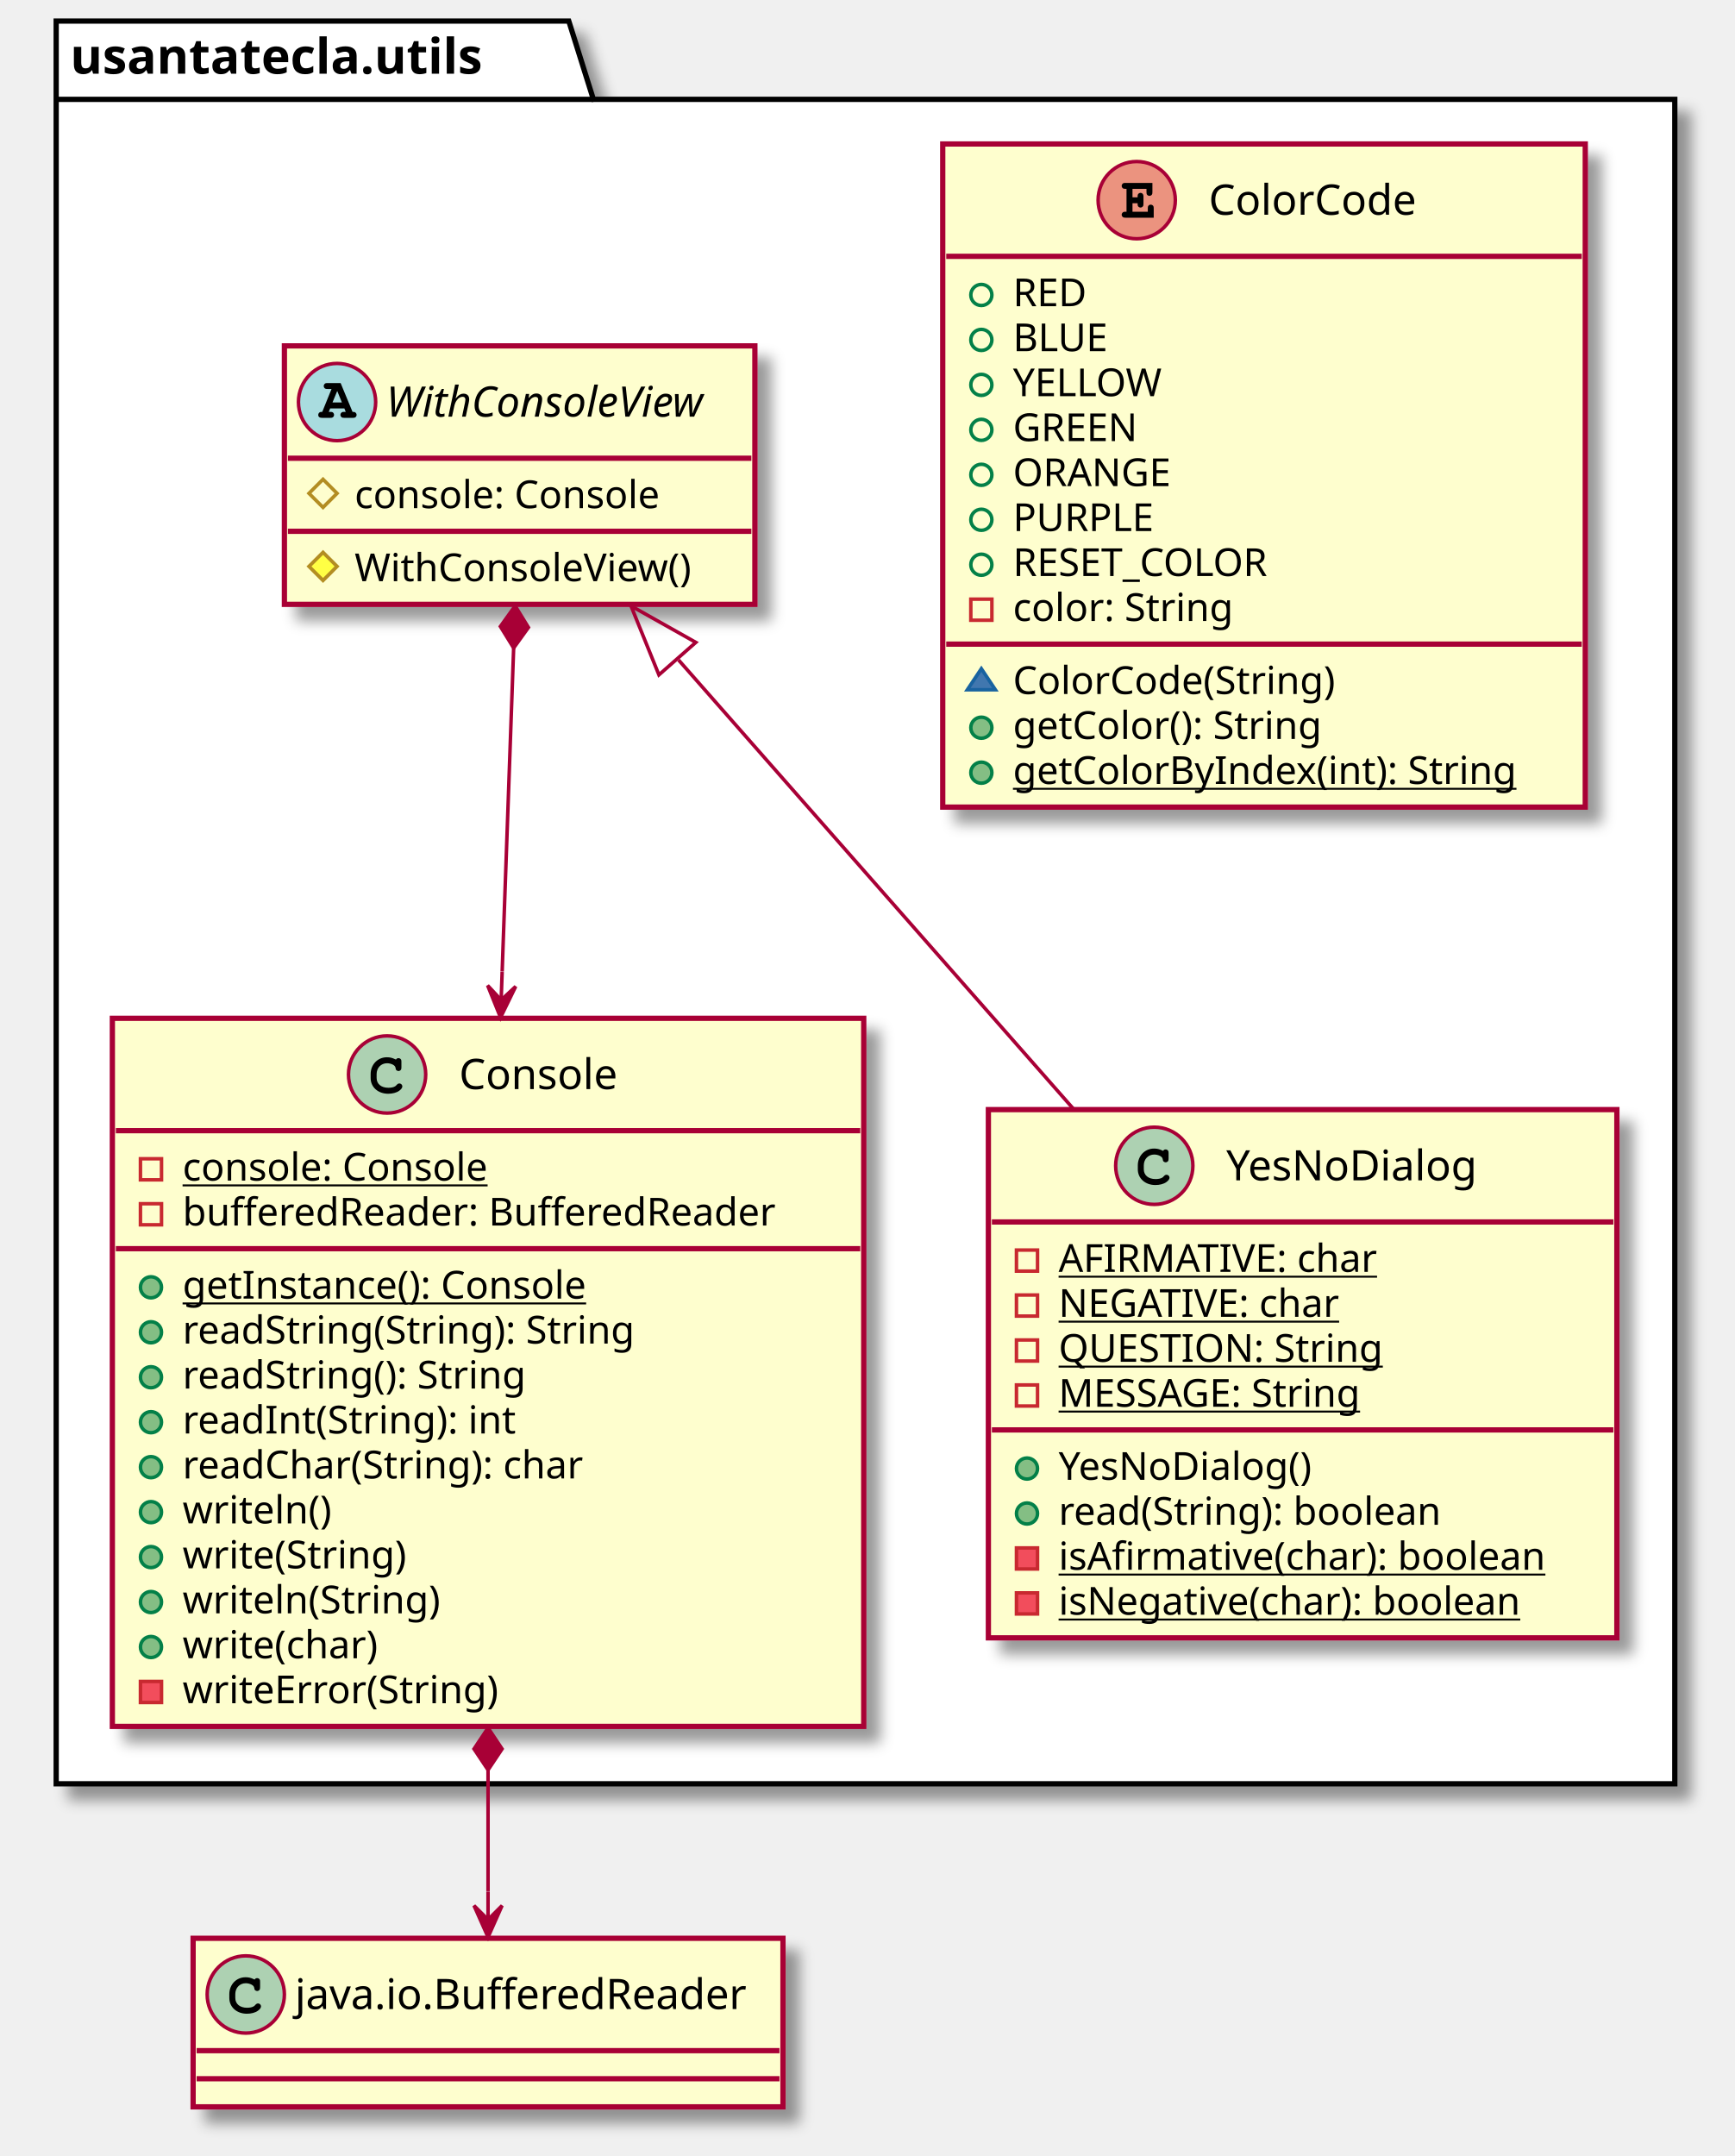
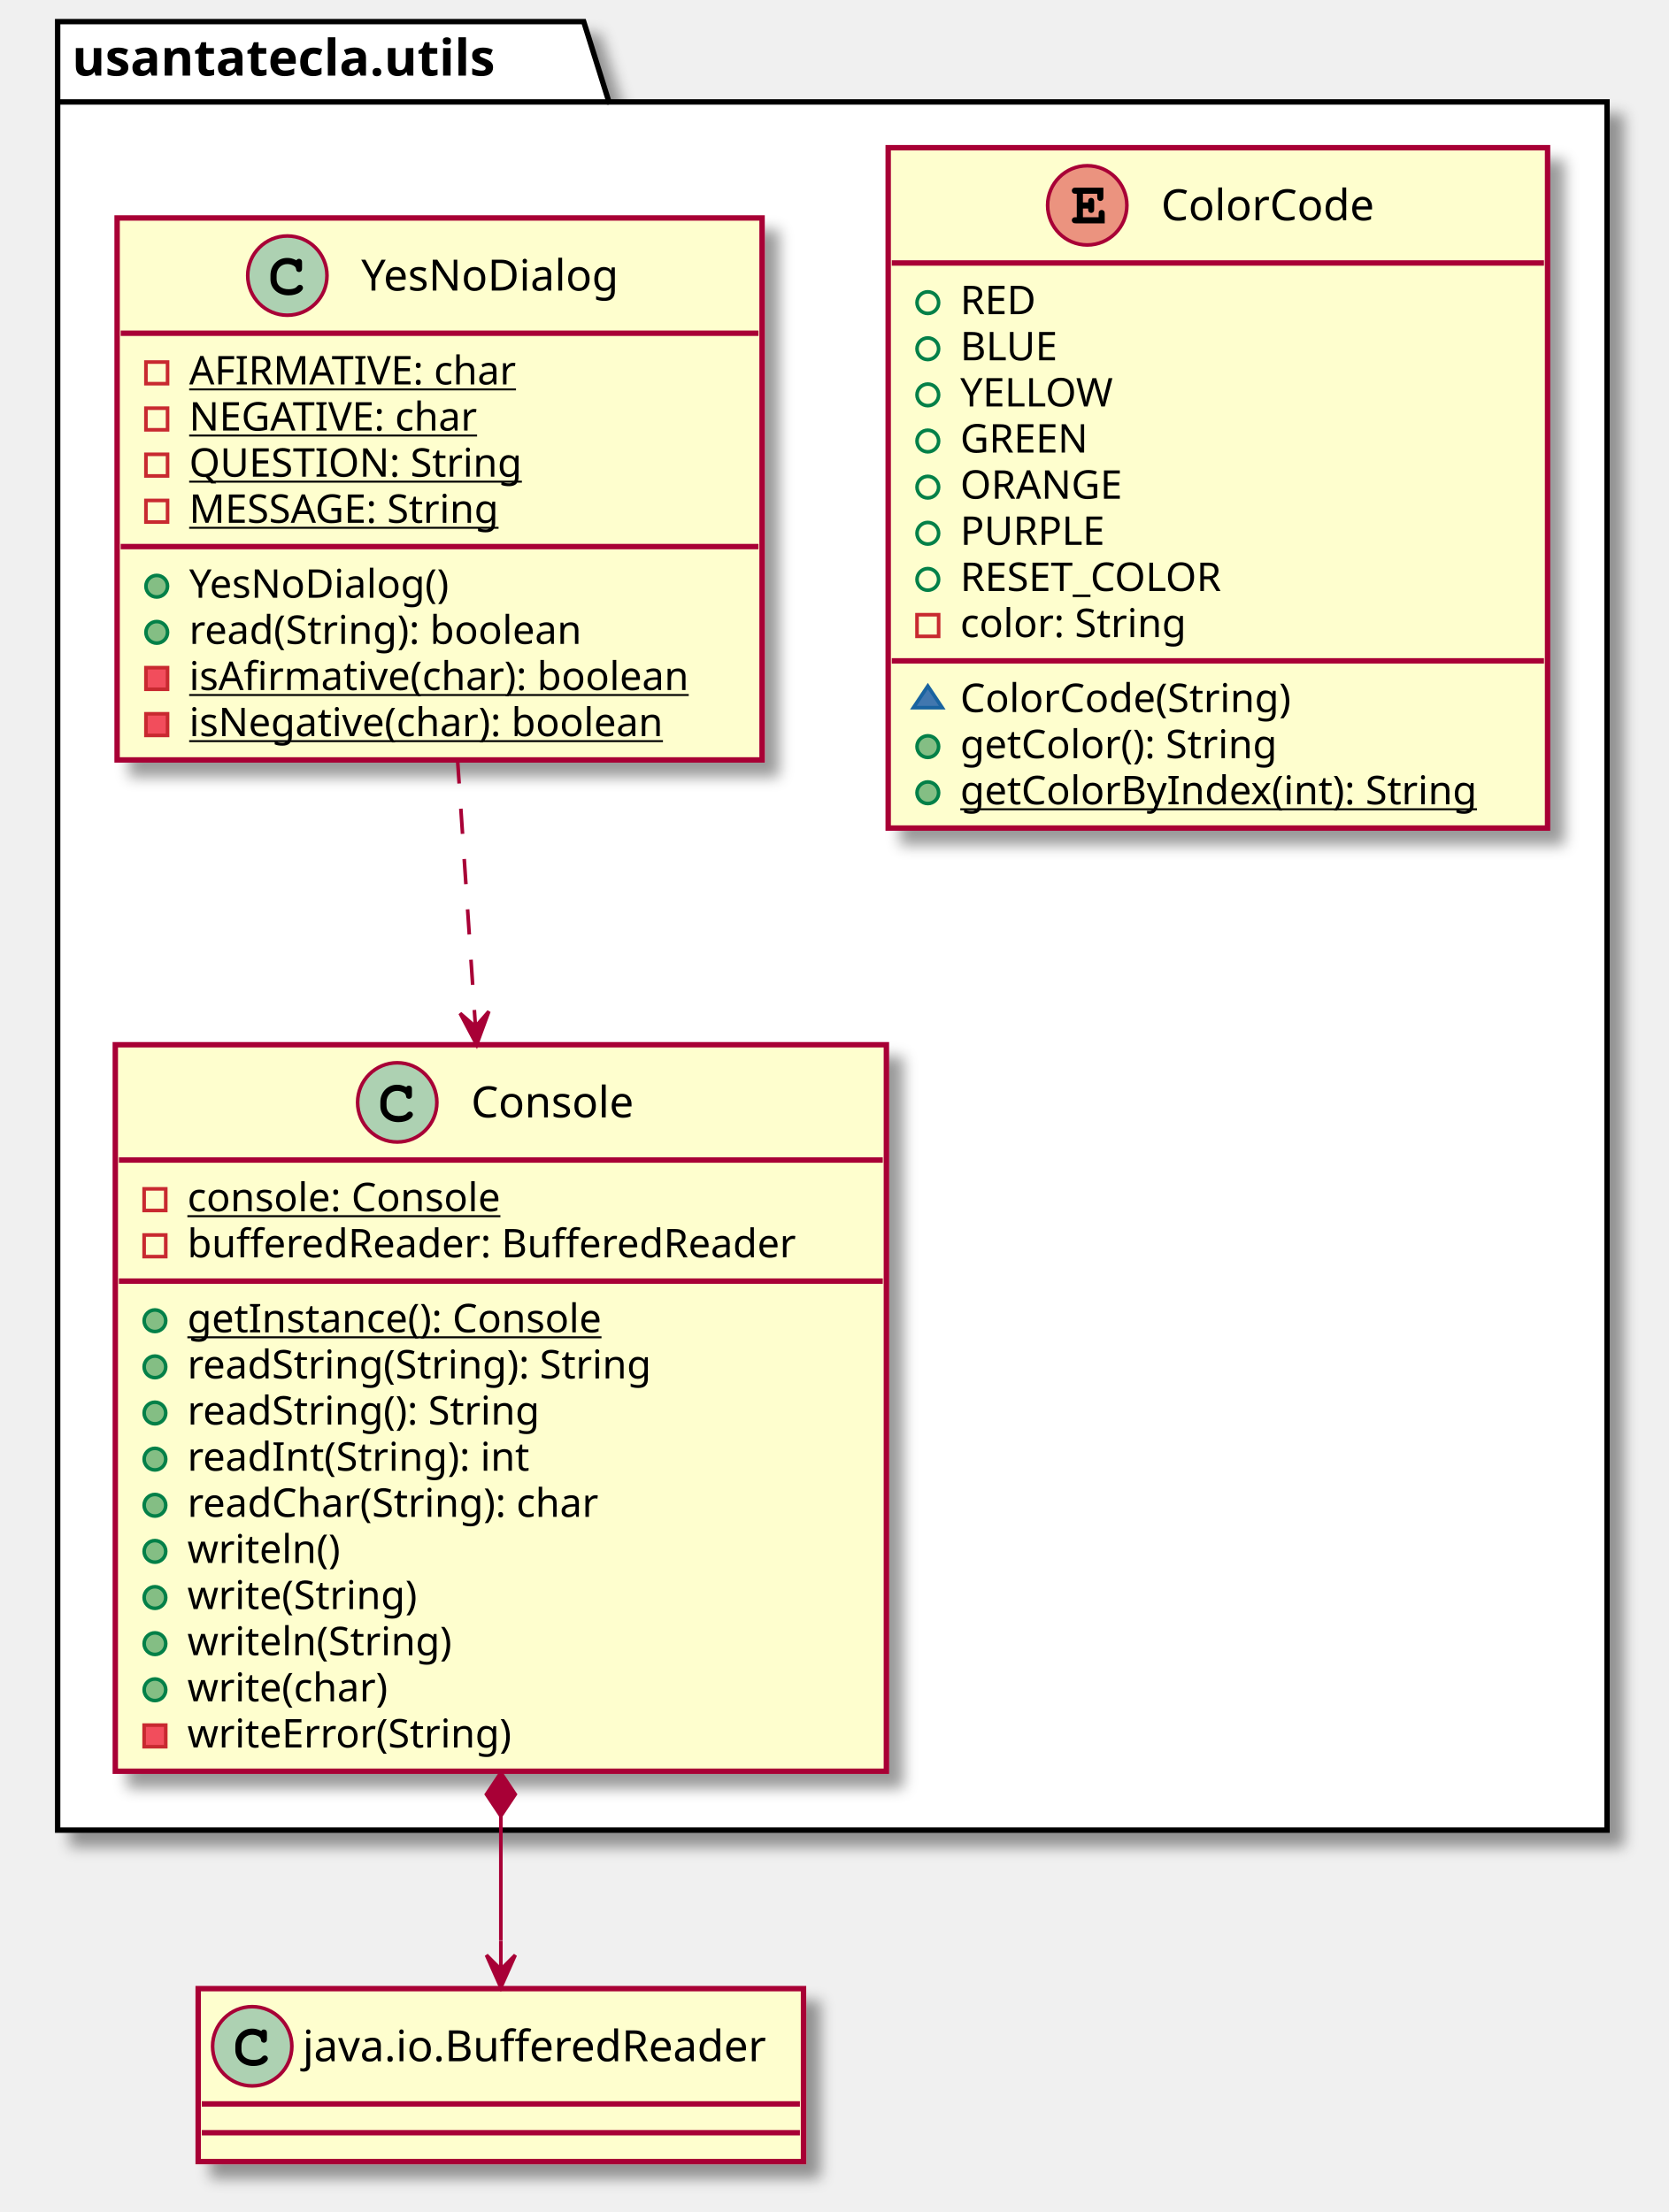
- <svg xmlns="http://www.w3.org/2000/svg" contentScriptType="application/ecmascript" contentStyleType="text/css" height="614px" preserveAspectRatio="none" style="width:494px;height:614px;" version="1.1" viewBox="0 0 494 614" width="494px" zoomAndPan="magnify">
+ <svg xmlns="http://www.w3.org/2000/svg" contentScriptType="application/ecmascript" contentStyleType="text/css" height="614px" preserveAspectRatio="none" style="width:463px;height:614px;" version="1.1" viewBox="0 0 463 614" width="463px" zoomAndPan="magnify">
  <defs>
-     <filter height="300%" id="fscsblrin270o" width="300%" x="-1" y="-1">
+     <filter height="300%" id="f1itvocw9focsd" width="300%" x="-1" y="-1">
      <feGaussianBlur result="blurOut" stdDeviation="2.0" />
      <feColorMatrix in="blurOut" result="blurOut2" type="matrix" values="0 0 0 0 0 0 0 0 0 0 0 0 0 0 0 0 0 0 .4 0" />
      <feOffset dx="4.0" dy="4.0" in="blurOut2" result="blurOut3" />
      <feBlend in="SourceGraphic" in2="blurOut3" mode="normal" />
    </filter>
  </defs>
  <g>
-     <polygon fill="#FFFFFF" filter="url(#fscsblrin270o)" points="16,6,162,6,169,28.297,477,28.297,477,508,16,508,16,6" style="stroke: #000000; stroke-width: 1.5;" />
+     <polygon fill="#FFFFFF" filter="url(#f1itvocw9focsd)" points="16,6,162,6,169,28.297,446,28.297,446,508,16,508,16,6" style="stroke: #000000; stroke-width: 1.5;" />
    <line style="stroke: #000000; stroke-width: 1.5;" x1="16" x2="169" y1="28.297" y2="28.297" />
    <text fill="#000000" font-family="sans-serif" font-size="14" font-weight="bold" lengthAdjust="spacingAndGlyphs" textLength="140" x="20" y="20.995">usantatecla.utils</text>
-     <rect codeLine="3" fill="#FEFECE" filter="url(#fscsblrin270o)" height="188.852" id="usantatecla.utils.ColorCode" style="stroke: #A80036; stroke-width: 1.5;" width="183" x="268.5" y="41" />
-     <ellipse cx="323.75" cy="57" fill="#EB937F" rx="11" ry="11" style="stroke: #A80036; stroke-width: 1.0;" />
-     <path d="M322.547,57.875 L324,57.875 L324,57.984 C324,58.391 324.031,58.547 324.109,58.703 C324.266,58.953 324.547,59.109 324.844,59.109 C325.094,59.109 325.359,58.969 325.516,58.75 C325.641,58.594 325.672,58.438 325.672,57.984 L325.672,56.062 C325.672,55.906 325.672,55.859 325.656,55.703 C325.594,55.234 325.281,54.922 324.828,54.922 C324.578,54.922 324.312,55.062 324.141,55.281 C324.031,55.453 324,55.609 324,56.062 L324,56.188 L322.547,56.188 L322.547,53.781 L326.531,53.781 L326.531,54.641 C326.531,55.047 326.562,55.219 326.641,55.375 C326.812,55.625 327.094,55.781 327.375,55.781 C327.641,55.781 327.906,55.641 328.078,55.422 C328.188,55.25 328.219,55.109 328.219,54.641 L328.219,52.094 L320.594,52.094 C320.156,52.094 320.031,52.109 319.875,52.203 C319.625,52.359 319.469,52.656 319.469,52.938 C319.469,53.219 319.609,53.469 319.828,53.641 C319.984,53.75 320.172,53.781 320.594,53.781 L320.844,53.781 L320.844,60.297 L320.594,60.297 C320.188,60.297 320.031,60.312 319.875,60.422 C319.625,60.594 319.469,60.859 319.469,61.156 C319.469,61.422 319.609,61.672 319.828,61.828 C319.969,61.953 320.203,62 320.594,62 L328.594,62 L328.594,59.422 C328.594,58.984 328.562,58.844 328.484,58.688 C328.312,58.438 328.031,58.281 327.75,58.281 C327.484,58.281 327.219,58.391 327.047,58.641 C326.938,58.797 326.906,58.938 326.906,59.422 L326.906,60.297 L322.547,60.297 L322.547,57.875 Z " />
-     <text fill="#000000" font-family="sans-serif" font-size="12" lengthAdjust="spacingAndGlyphs" textLength="64" x="344.25" y="61.154">ColorCode</text>
-     <line style="stroke: #A80036; stroke-width: 1.5;" x1="269.5" x2="450.5" y1="73" y2="73" />
-     <ellipse cx="279.5" cy="84" fill="none" rx="3" ry="3" style="stroke: #038048; stroke-width: 1.0;" />
-     <text fill="#000000" font-family="sans-serif" font-size="11" lengthAdjust="spacingAndGlyphs" textLength="23" x="288.5" y="87.21">RED</text>
-     <ellipse cx="279.5" cy="96.805" fill="none" rx="3" ry="3" style="stroke: #038048; stroke-width: 1.0;" />
-     <text fill="#000000" font-family="sans-serif" font-size="11" lengthAdjust="spacingAndGlyphs" textLength="29" x="288.5" y="100.015">BLUE</text>
-     <ellipse cx="279.5" cy="109.609" fill="none" rx="3" ry="3" style="stroke: #038048; stroke-width: 1.0;" />
-     <text fill="#000000" font-family="sans-serif" font-size="11" lengthAdjust="spacingAndGlyphs" textLength="46" x="288.5" y="112.82">YELLOW</text>
-     <ellipse cx="279.5" cy="122.414" fill="none" rx="3" ry="3" style="stroke: #038048; stroke-width: 1.0;" />
-     <text fill="#000000" font-family="sans-serif" font-size="11" lengthAdjust="spacingAndGlyphs" textLength="38" x="288.5" y="125.624">GREEN</text>
-     <ellipse cx="279.5" cy="135.219" fill="none" rx="3" ry="3" style="stroke: #038048; stroke-width: 1.0;" />
-     <text fill="#000000" font-family="sans-serif" font-size="11" lengthAdjust="spacingAndGlyphs" textLength="48" x="288.5" y="138.429">ORANGE</text>
-     <ellipse cx="279.5" cy="148.023" fill="none" rx="3" ry="3" style="stroke: #038048; stroke-width: 1.0;" />
-     <text fill="#000000" font-family="sans-serif" font-size="11" lengthAdjust="spacingAndGlyphs" textLength="40" x="288.5" y="151.234">PURPLE</text>
-     <ellipse cx="279.5" cy="160.828" fill="none" rx="3" ry="3" style="stroke: #038048; stroke-width: 1.0;" />
-     <text fill="#000000" font-family="sans-serif" font-size="11" lengthAdjust="spacingAndGlyphs" textLength="81" x="288.5" y="164.039">RESET_COLOR</text>
-     <rect fill="none" height="6" style="stroke: #C82930; stroke-width: 1.0;" width="6" x="276.5" y="170.633" />
-     <text fill="#000000" font-family="sans-serif" font-size="11" lengthAdjust="spacingAndGlyphs" textLength="67" x="288.5" y="176.843">color: String</text>
-     <line style="stroke: #A80036; stroke-width: 1.5;" x1="269.5" x2="450.5" y1="183.438" y2="183.438" />
-     <polygon fill="#4177AF" points="279.5,190.438,275.5,196.438,283.5,196.438" style="stroke: #1963A0; stroke-width: 1.0;" />
-     <text fill="#000000" font-family="sans-serif" font-size="11" lengthAdjust="spacingAndGlyphs" textLength="100" x="288.5" y="197.648">ColorCode(String)</text>
-     <ellipse cx="279.5" cy="207.242" fill="#84BE84" rx="3" ry="3" style="stroke: #038048; stroke-width: 1.0;" />
-     <text fill="#000000" font-family="sans-serif" font-size="11" lengthAdjust="spacingAndGlyphs" textLength="96" x="288.5" y="210.453">getColor(): String</text>
-     <ellipse cx="279.5" cy="220.047" fill="#84BE84" rx="3" ry="3" style="stroke: #038048; stroke-width: 1.0;" />
-     <text fill="#000000" font-family="sans-serif" font-size="11" lengthAdjust="spacingAndGlyphs" text-decoration="underline" textLength="157" x="288.5" y="223.257">getColorByIndex(int): String</text>
-     <rect codeLine="17" fill="#FEFECE" filter="url(#fscsblrin270o)" height="201.656" id="usantatecla.utils.Console" style="stroke: #A80036; stroke-width: 1.5;" width="214" x="32" y="290" />
+     <rect codeLine="3" fill="#FEFECE" filter="url(#f1itvocw9focsd)" height="188.852" id="usantatecla.utils.ColorCode" style="stroke: #A80036; stroke-width: 1.5;" width="183" x="246.5" y="41" />
+     <ellipse cx="301.75" cy="57" fill="#EB937F" rx="11" ry="11" style="stroke: #A80036; stroke-width: 1.0;" />
+     <path d="M300.547,57.875 L302,57.875 L302,57.984 C302,58.391 302.031,58.547 302.109,58.703 C302.266,58.953 302.547,59.109 302.844,59.109 C303.094,59.109 303.359,58.969 303.516,58.75 C303.641,58.594 303.672,58.438 303.672,57.984 L303.672,56.062 C303.672,55.906 303.672,55.859 303.656,55.703 C303.594,55.234 303.281,54.922 302.828,54.922 C302.578,54.922 302.312,55.062 302.141,55.281 C302.031,55.453 302,55.609 302,56.062 L302,56.188 L300.547,56.188 L300.547,53.781 L304.531,53.781 L304.531,54.641 C304.531,55.047 304.562,55.219 304.641,55.375 C304.812,55.625 305.094,55.781 305.375,55.781 C305.641,55.781 305.906,55.641 306.078,55.422 C306.188,55.25 306.219,55.109 306.219,54.641 L306.219,52.094 L298.594,52.094 C298.156,52.094 298.031,52.109 297.875,52.203 C297.625,52.359 297.469,52.656 297.469,52.938 C297.469,53.219 297.609,53.469 297.828,53.641 C297.984,53.75 298.172,53.781 298.594,53.781 L298.844,53.781 L298.844,60.297 L298.594,60.297 C298.188,60.297 298.031,60.312 297.875,60.422 C297.625,60.594 297.469,60.859 297.469,61.156 C297.469,61.422 297.609,61.672 297.828,61.828 C297.969,61.953 298.203,62 298.594,62 L306.594,62 L306.594,59.422 C306.594,58.984 306.562,58.844 306.484,58.688 C306.312,58.438 306.031,58.281 305.75,58.281 C305.484,58.281 305.219,58.391 305.047,58.641 C304.938,58.797 304.906,58.938 304.906,59.422 L304.906,60.297 L300.547,60.297 L300.547,57.875 Z " fill="#000000" />
+     <text fill="#000000" font-family="sans-serif" font-size="12" lengthAdjust="spacingAndGlyphs" textLength="64" x="322.25" y="61.154">ColorCode</text>
+     <line style="stroke: #A80036; stroke-width: 1.5;" x1="247.5" x2="428.5" y1="73" y2="73" />
+     <ellipse cx="257.5" cy="84" fill="none" rx="3" ry="3" style="stroke: #038048; stroke-width: 1.0;" />
+     <text fill="#000000" font-family="sans-serif" font-size="11" lengthAdjust="spacingAndGlyphs" textLength="23" x="266.5" y="87.21">RED</text>
+     <ellipse cx="257.5" cy="96.805" fill="none" rx="3" ry="3" style="stroke: #038048; stroke-width: 1.0;" />
+     <text fill="#000000" font-family="sans-serif" font-size="11" lengthAdjust="spacingAndGlyphs" textLength="29" x="266.5" y="100.015">BLUE</text>
+     <ellipse cx="257.5" cy="109.609" fill="none" rx="3" ry="3" style="stroke: #038048; stroke-width: 1.0;" />
+     <text fill="#000000" font-family="sans-serif" font-size="11" lengthAdjust="spacingAndGlyphs" textLength="46" x="266.5" y="112.82">YELLOW</text>
+     <ellipse cx="257.5" cy="122.414" fill="none" rx="3" ry="3" style="stroke: #038048; stroke-width: 1.0;" />
+     <text fill="#000000" font-family="sans-serif" font-size="11" lengthAdjust="spacingAndGlyphs" textLength="38" x="266.5" y="125.624">GREEN</text>
+     <ellipse cx="257.5" cy="135.219" fill="none" rx="3" ry="3" style="stroke: #038048; stroke-width: 1.0;" />
+     <text fill="#000000" font-family="sans-serif" font-size="11" lengthAdjust="spacingAndGlyphs" textLength="48" x="266.5" y="138.429">ORANGE</text>
+     <ellipse cx="257.5" cy="148.023" fill="none" rx="3" ry="3" style="stroke: #038048; stroke-width: 1.0;" />
+     <text fill="#000000" font-family="sans-serif" font-size="11" lengthAdjust="spacingAndGlyphs" textLength="40" x="266.5" y="151.234">PURPLE</text>
+     <ellipse cx="257.5" cy="160.828" fill="none" rx="3" ry="3" style="stroke: #038048; stroke-width: 1.0;" />
+     <text fill="#000000" font-family="sans-serif" font-size="11" lengthAdjust="spacingAndGlyphs" textLength="81" x="266.5" y="164.039">RESET_COLOR</text>
+     <rect fill="none" height="6" style="stroke: #C82930; stroke-width: 1.0;" width="6" x="254.5" y="170.633" />
+     <text fill="#000000" font-family="sans-serif" font-size="11" lengthAdjust="spacingAndGlyphs" textLength="67" x="266.5" y="176.843">color: String</text>
+     <line style="stroke: #A80036; stroke-width: 1.5;" x1="247.5" x2="428.5" y1="183.438" y2="183.438" />
+     <polygon fill="#4177AF" points="257.5,190.438,253.5,196.438,261.5,196.438" style="stroke: #1963A0; stroke-width: 1.0;" />
+     <text fill="#000000" font-family="sans-serif" font-size="11" lengthAdjust="spacingAndGlyphs" textLength="100" x="266.5" y="197.648">ColorCode(String)</text>
+     <ellipse cx="257.5" cy="207.242" fill="#84BE84" rx="3" ry="3" style="stroke: #038048; stroke-width: 1.0;" />
+     <text fill="#000000" font-family="sans-serif" font-size="11" lengthAdjust="spacingAndGlyphs" textLength="96" x="266.5" y="210.453">getColor(): String</text>
+     <ellipse cx="257.5" cy="220.047" fill="#84BE84" rx="3" ry="3" style="stroke: #038048; stroke-width: 1.0;" />
+     <text fill="#000000" font-family="sans-serif" font-size="11" lengthAdjust="spacingAndGlyphs" text-decoration="underline" textLength="157" x="266.5" y="223.257">getColorByIndex(int): String</text>
+     <rect codeLine="17" fill="#FEFECE" filter="url(#f1itvocw9focsd)" height="201.656" id="usantatecla.utils.Console" style="stroke: #A80036; stroke-width: 1.5;" width="214" x="32" y="290" />
    <ellipse cx="110.25" cy="306" fill="#ADD1B2" rx="11" ry="11" style="stroke: #A80036; stroke-width: 1.0;" />
-     <path d="M112.594,301.672 C111.656,301.234 111.062,301.094 110.188,301.094 C107.562,301.094 105.562,303.172 105.562,305.891 L105.562,307.016 C105.562,309.594 107.672,311.484 110.562,311.484 C111.781,311.484 112.938,311.188 113.688,310.641 C114.266,310.234 114.594,309.781 114.594,309.391 C114.594,308.938 114.203,308.547 113.734,308.547 C113.516,308.547 113.312,308.625 113.125,308.812 C112.672,309.297 112.672,309.297 112.484,309.391 C112.062,309.656 111.375,309.781 110.609,309.781 C108.562,309.781 107.266,308.688 107.266,306.984 L107.266,305.891 C107.266,304.109 108.516,302.797 110.25,302.797 C110.828,302.797 111.438,302.953 111.906,303.203 C112.391,303.484 112.562,303.703 112.656,304.109 C112.719,304.516 112.75,304.641 112.891,304.766 C113.031,304.906 113.266,305.016 113.484,305.016 C113.75,305.016 114.016,304.875 114.188,304.656 C114.297,304.5 114.328,304.312 114.328,303.891 L114.328,302.469 C114.328,302.031 114.312,301.906 114.219,301.75 C114.062,301.484 113.781,301.344 113.484,301.344 C113.188,301.344 112.984,301.438 112.766,301.75 L112.594,301.672 Z " />
+     <path d="M112.594,301.672 C111.656,301.234 111.062,301.094 110.188,301.094 C107.562,301.094 105.562,303.172 105.562,305.891 L105.562,307.016 C105.562,309.594 107.672,311.484 110.562,311.484 C111.781,311.484 112.938,311.188 113.688,310.641 C114.266,310.234 114.594,309.781 114.594,309.391 C114.594,308.938 114.203,308.547 113.734,308.547 C113.516,308.547 113.312,308.625 113.125,308.812 C112.672,309.297 112.672,309.297 112.484,309.391 C112.062,309.656 111.375,309.781 110.609,309.781 C108.562,309.781 107.266,308.688 107.266,306.984 L107.266,305.891 C107.266,304.109 108.516,302.797 110.25,302.797 C110.828,302.797 111.438,302.953 111.906,303.203 C112.391,303.484 112.562,303.703 112.656,304.109 C112.719,304.516 112.75,304.641 112.891,304.766 C113.031,304.906 113.266,305.016 113.484,305.016 C113.75,305.016 114.016,304.875 114.188,304.656 C114.297,304.5 114.328,304.312 114.328,303.891 L114.328,302.469 C114.328,302.031 114.312,301.906 114.219,301.75 C114.062,301.484 113.781,301.344 113.484,301.344 C113.188,301.344 112.984,301.438 112.766,301.75 L112.594,301.672 Z " fill="#000000" />
    <text fill="#000000" font-family="sans-serif" font-size="12" lengthAdjust="spacingAndGlyphs" textLength="49" x="130.75" y="310.154">Console</text>
    <line style="stroke: #A80036; stroke-width: 1.5;" x1="33" x2="245" y1="322" y2="322" />
    <rect fill="none" height="6" style="stroke: #C82930; stroke-width: 1.0;" width="6" x="40" y="330" />
    <text fill="#000000" font-family="sans-serif" font-size="11" lengthAdjust="spacingAndGlyphs" text-decoration="underline" textLength="97" x="52" y="336.21">console: Console</text>
    <rect fill="none" height="6" style="stroke: #C82930; stroke-width: 1.0;" width="6" x="40" y="342.805" />
    <text fill="#000000" font-family="sans-serif" font-size="11" lengthAdjust="spacingAndGlyphs" textLength="188" x="52" y="349.015">bufferedReader: BufferedReader</text>
    <line style="stroke: #A80036; stroke-width: 1.5;" x1="33" x2="245" y1="355.609" y2="355.609" />
    <ellipse cx="43" cy="366.609" fill="#84BE84" rx="3" ry="3" style="stroke: #038048; stroke-width: 1.0;" />
    <text fill="#000000" font-family="sans-serif" font-size="11" lengthAdjust="spacingAndGlyphs" text-decoration="underline" textLength="128" x="52" y="369.82">getInstance(): Console</text>
    <ellipse cx="43" cy="379.414" fill="#84BE84" rx="3" ry="3" style="stroke: #038048; stroke-width: 1.0;" />
    <text fill="#000000" font-family="sans-serif" font-size="11" lengthAdjust="spacingAndGlyphs" textLength="140" x="52" y="382.625">readString(String): String</text>
    <ellipse cx="43" cy="392.219" fill="#84BE84" rx="3" ry="3" style="stroke: #038048; stroke-width: 1.0;" />
    <text fill="#000000" font-family="sans-serif" font-size="11" lengthAdjust="spacingAndGlyphs" textLength="107" x="52" y="395.429">readString(): String</text>
    <ellipse cx="43" cy="405.023" fill="#84BE84" rx="3" ry="3" style="stroke: #038048; stroke-width: 1.0;" />
    <text fill="#000000" font-family="sans-serif" font-size="11" lengthAdjust="spacingAndGlyphs" textLength="102" x="52" y="408.234">readInt(String): int</text>
    <ellipse cx="43" cy="417.828" fill="#84BE84" rx="3" ry="3" style="stroke: #038048; stroke-width: 1.0;" />
    <text fill="#000000" font-family="sans-serif" font-size="11" lengthAdjust="spacingAndGlyphs" textLength="124" x="52" y="421.039">readChar(String): char</text>
    <ellipse cx="43" cy="430.633" fill="#84BE84" rx="3" ry="3" style="stroke: #038048; stroke-width: 1.0;" />
    <text fill="#000000" font-family="sans-serif" font-size="11" lengthAdjust="spacingAndGlyphs" textLength="46" x="52" y="433.843">writeln()</text>
    <ellipse cx="43" cy="443.438" fill="#84BE84" rx="3" ry="3" style="stroke: #038048; stroke-width: 1.0;" />
    <text fill="#000000" font-family="sans-serif" font-size="11" lengthAdjust="spacingAndGlyphs" textLength="69" x="52" y="446.648">write(String)</text>
    <ellipse cx="43" cy="456.242" fill="#84BE84" rx="3" ry="3" style="stroke: #038048; stroke-width: 1.0;" />
    <text fill="#000000" font-family="sans-serif" font-size="11" lengthAdjust="spacingAndGlyphs" textLength="79" x="52" y="459.453">writeln(String)</text>
    <ellipse cx="43" cy="469.047" fill="#84BE84" rx="3" ry="3" style="stroke: #038048; stroke-width: 1.0;" />
    <text fill="#000000" font-family="sans-serif" font-size="11" lengthAdjust="spacingAndGlyphs" textLength="60" x="52" y="472.257">write(char)</text>
    <rect fill="#F24D5C" height="6" style="stroke: #C82930; stroke-width: 1.0;" width="6" x="40" y="478.852" />
    <text fill="#000000" font-family="sans-serif" font-size="11" lengthAdjust="spacingAndGlyphs" textLength="95" x="52" y="485.062">writeError(String)</text>
-     <rect codeLine="33" fill="#FEFECE" filter="url(#fscsblrin270o)" height="73.609" id="usantatecla.utils.WithConsoleView" style="stroke: #A80036; stroke-width: 1.5;" width="134" x="81" y="98.5" />
-     <ellipse cx="96" cy="114.5" fill="#A9DCDF" rx="11" ry="11" style="stroke: #A80036; stroke-width: 1.0;" />
-     <path d="M98.078,116.312 L98.469,117.297 L98.078,117.297 C97.625,117.297 97.516,117.312 97.359,117.422 C97.109,117.578 96.953,117.859 96.953,118.156 C96.953,118.422 97.094,118.672 97.312,118.828 C97.453,118.953 97.656,119 98.078,119 L100.438,119 C100.797,119 101.016,118.969 101.156,118.875 C101.406,118.734 101.562,118.438 101.562,118.156 C101.562,117.875 101.422,117.625 101.203,117.469 C101.031,117.328 100.875,117.297 100.406,117.297 L97.016,109.094 L93.344,109.094 C92.891,109.094 92.766,109.109 92.609,109.203 C92.359,109.375 92.203,109.656 92.203,109.938 C92.203,110.219 92.344,110.469 92.562,110.641 C92.734,110.75 92.906,110.781 93.344,110.781 L94.422,110.781 L91.781,117.297 C91.359,117.297 91.203,117.312 91.047,117.422 C90.797,117.578 90.641,117.859 90.641,118.156 C90.641,118.719 91.016,119 91.766,119 L94.031,119 C94.391,119 94.609,118.969 94.734,118.875 C95,118.734 95.141,118.438 95.141,118.156 C95.141,117.875 95.016,117.625 94.797,117.453 C94.625,117.328 94.484,117.297 94.031,117.297 L93.641,117.297 L94.031,116.312 L98.078,116.312 Z M97.375,114.609 L94.703,114.609 L96.047,111.344 L97.375,114.609 Z " />
-     <text fill="#000000" font-family="sans-serif" font-size="12" font-style="italic" lengthAdjust="spacingAndGlyphs" textLength="102" x="110" y="118.654">WithConsoleView</text>
-     <line style="stroke: #A80036; stroke-width: 1.5;" x1="82" x2="214" y1="130.5" y2="130.5" />
-     <polygon fill="none" points="92,136.5,96,140.5,92,144.5,88,140.5" style="stroke: #B38D22; stroke-width: 1.0;" />
-     <text fill="#000000" font-family="sans-serif" font-size="11" lengthAdjust="spacingAndGlyphs" textLength="97" x="101" y="144.71">console: Console</text>
-     <line style="stroke: #A80036; stroke-width: 1.5;" x1="82" x2="214" y1="151.305" y2="151.305" />
-     <polygon fill="#FFFF44" points="92,157.305,96,161.305,92,165.305,88,161.305" style="stroke: #B38D22; stroke-width: 1.0;" />
-     <text fill="#000000" font-family="sans-serif" font-size="11" lengthAdjust="spacingAndGlyphs" textLength="107" x="101" y="165.515">WithConsoleView()</text>
-     <rect codeLine="39" fill="#FEFECE" filter="url(#fscsblrin270o)" height="150.438" id="usantatecla.utils.YesNoDialog" style="stroke: #A80036; stroke-width: 1.5;" width="179" x="281.5" y="316" />
-     <ellipse cx="328.75" cy="332" fill="#ADD1B2" rx="11" ry="11" style="stroke: #A80036; stroke-width: 1.0;" />
-     <path d="M331.094,327.672 C330.156,327.234 329.562,327.094 328.688,327.094 C326.062,327.094 324.062,329.172 324.062,331.891 L324.062,333.016 C324.062,335.594 326.172,337.484 329.062,337.484 C330.281,337.484 331.438,337.188 332.188,336.641 C332.766,336.234 333.094,335.781 333.094,335.391 C333.094,334.938 332.703,334.547 332.234,334.547 C332.016,334.547 331.812,334.625 331.625,334.812 C331.172,335.297 331.172,335.297 330.984,335.391 C330.562,335.656 329.875,335.781 329.109,335.781 C327.062,335.781 325.766,334.688 325.766,332.984 L325.766,331.891 C325.766,330.109 327.016,328.797 328.75,328.797 C329.328,328.797 329.938,328.953 330.406,329.203 C330.891,329.484 331.062,329.703 331.156,330.109 C331.219,330.516 331.25,330.641 331.391,330.766 C331.531,330.906 331.766,331.016 331.984,331.016 C332.25,331.016 332.516,330.875 332.688,330.656 C332.797,330.5 332.828,330.312 332.828,329.891 L332.828,328.469 C332.828,328.031 332.812,327.906 332.719,327.75 C332.562,327.484 332.281,327.344 331.984,327.344 C331.688,327.344 331.484,327.438 331.266,327.75 L331.094,327.672 Z " />
-     <text fill="#000000" font-family="sans-serif" font-size="12" lengthAdjust="spacingAndGlyphs" textLength="76" x="349.25" y="336.154">YesNoDialog</text>
-     <line style="stroke: #A80036; stroke-width: 1.5;" x1="282.5" x2="459.5" y1="348" y2="348" />
-     <rect fill="none" height="6" style="stroke: #C82930; stroke-width: 1.0;" width="6" x="289.5" y="356" />
-     <text fill="#000000" font-family="sans-serif" font-size="11" lengthAdjust="spacingAndGlyphs" text-decoration="underline" textLength="97" x="301.5" y="362.21">AFIRMATIVE: char</text>
-     <rect fill="none" height="6" style="stroke: #C82930; stroke-width: 1.0;" width="6" x="289.5" y="368.805" />
-     <text fill="#000000" font-family="sans-serif" font-size="11" lengthAdjust="spacingAndGlyphs" text-decoration="underline" textLength="88" x="301.5" y="375.015">NEGATIVE: char</text>
-     <rect fill="none" height="6" style="stroke: #C82930; stroke-width: 1.0;" width="6" x="289.5" y="381.609" />
-     <text fill="#000000" font-family="sans-serif" font-size="11" lengthAdjust="spacingAndGlyphs" text-decoration="underline" textLength="99" x="301.5" y="387.82">QUESTION: String</text>
-     <rect fill="none" height="6" style="stroke: #C82930; stroke-width: 1.0;" width="6" x="289.5" y="394.414" />
-     <text fill="#000000" font-family="sans-serif" font-size="11" lengthAdjust="spacingAndGlyphs" text-decoration="underline" textLength="96" x="301.5" y="400.625">MESSAGE: String</text>
-     <line style="stroke: #A80036; stroke-width: 1.5;" x1="282.5" x2="459.5" y1="407.219" y2="407.219" />
-     <ellipse cx="292.5" cy="418.219" fill="#84BE84" rx="3" ry="3" style="stroke: #038048; stroke-width: 1.0;" />
-     <text fill="#000000" font-family="sans-serif" font-size="11" lengthAdjust="spacingAndGlyphs" textLength="80" x="301.5" y="421.429">YesNoDialog()</text>
-     <ellipse cx="292.5" cy="431.023" fill="#84BE84" rx="3" ry="3" style="stroke: #038048; stroke-width: 1.0;" />
-     <text fill="#000000" font-family="sans-serif" font-size="11" lengthAdjust="spacingAndGlyphs" textLength="120" x="301.5" y="434.234">read(String): boolean</text>
-     <rect fill="#F24D5C" height="6" style="stroke: #C82930; stroke-width: 1.0;" width="6" x="289.5" y="440.828" />
-     <text fill="#000000" font-family="sans-serif" font-size="11" lengthAdjust="spacingAndGlyphs" text-decoration="underline" textLength="153" x="301.5" y="447.039">isAfirmative(char): boolean</text>
-     <rect fill="#F24D5C" height="6" style="stroke: #C82930; stroke-width: 1.0;" width="6" x="289.5" y="453.633" />
-     <text fill="#000000" font-family="sans-serif" font-size="11" lengthAdjust="spacingAndGlyphs" text-decoration="underline" textLength="146" x="301.5" y="459.843">isNegative(char): boolean</text>
-     <rect codeLine="1" fill="#FEFECE" filter="url(#fscsblrin270o)" height="48" id="BufferedReader" style="stroke: #A80036; stroke-width: 1.5;" width="168" x="55" y="552" />
+     <rect codeLine="33" fill="#FEFECE" filter="url(#f1itvocw9focsd)" height="150.438" id="usantatecla.utils.YesNoDialog" style="stroke: #A80036; stroke-width: 1.5;" width="179" x="32.5" y="60.5" />
+     <ellipse cx="79.75" cy="76.5" fill="#ADD1B2" rx="11" ry="11" style="stroke: #A80036; stroke-width: 1.0;" />
+     <path d="M82.094,72.172 C81.156,71.734 80.562,71.594 79.688,71.594 C77.062,71.594 75.062,73.672 75.062,76.391 L75.062,77.516 C75.062,80.094 77.172,81.984 80.062,81.984 C81.281,81.984 82.438,81.688 83.188,81.141 C83.766,80.734 84.094,80.281 84.094,79.891 C84.094,79.438 83.703,79.047 83.234,79.047 C83.016,79.047 82.812,79.125 82.625,79.312 C82.172,79.797 82.172,79.797 81.984,79.891 C81.562,80.156 80.875,80.281 80.109,80.281 C78.062,80.281 76.766,79.188 76.766,77.484 L76.766,76.391 C76.766,74.609 78.016,73.297 79.75,73.297 C80.328,73.297 80.938,73.453 81.406,73.703 C81.891,73.984 82.062,74.203 82.156,74.609 C82.219,75.016 82.25,75.141 82.391,75.266 C82.531,75.406 82.766,75.516 82.984,75.516 C83.25,75.516 83.516,75.375 83.688,75.156 C83.797,75 83.828,74.812 83.828,74.391 L83.828,72.969 C83.828,72.531 83.812,72.406 83.719,72.25 C83.562,71.984 83.281,71.844 82.984,71.844 C82.688,71.844 82.484,71.938 82.266,72.25 L82.094,72.172 Z " fill="#000000" />
+     <text fill="#000000" font-family="sans-serif" font-size="12" lengthAdjust="spacingAndGlyphs" textLength="76" x="100.25" y="80.654">YesNoDialog</text>
+     <line style="stroke: #A80036; stroke-width: 1.5;" x1="33.5" x2="210.5" y1="92.5" y2="92.5" />
+     <rect fill="none" height="6" style="stroke: #C82930; stroke-width: 1.0;" width="6" x="40.5" y="100.5" />
+     <text fill="#000000" font-family="sans-serif" font-size="11" lengthAdjust="spacingAndGlyphs" text-decoration="underline" textLength="97" x="52.5" y="106.71">AFIRMATIVE: char</text>
+     <rect fill="none" height="6" style="stroke: #C82930; stroke-width: 1.0;" width="6" x="40.5" y="113.305" />
+     <text fill="#000000" font-family="sans-serif" font-size="11" lengthAdjust="spacingAndGlyphs" text-decoration="underline" textLength="88" x="52.5" y="119.515">NEGATIVE: char</text>
+     <rect fill="none" height="6" style="stroke: #C82930; stroke-width: 1.0;" width="6" x="40.5" y="126.109" />
+     <text fill="#000000" font-family="sans-serif" font-size="11" lengthAdjust="spacingAndGlyphs" text-decoration="underline" textLength="99" x="52.5" y="132.32">QUESTION: String</text>
+     <rect fill="none" height="6" style="stroke: #C82930; stroke-width: 1.0;" width="6" x="40.5" y="138.914" />
+     <text fill="#000000" font-family="sans-serif" font-size="11" lengthAdjust="spacingAndGlyphs" text-decoration="underline" textLength="96" x="52.5" y="145.125">MESSAGE: String</text>
+     <line style="stroke: #A80036; stroke-width: 1.5;" x1="33.5" x2="210.5" y1="151.719" y2="151.719" />
+     <ellipse cx="43.5" cy="162.719" fill="#84BE84" rx="3" ry="3" style="stroke: #038048; stroke-width: 1.0;" />
+     <text fill="#000000" font-family="sans-serif" font-size="11" lengthAdjust="spacingAndGlyphs" textLength="80" x="52.5" y="165.929">YesNoDialog()</text>
+     <ellipse cx="43.5" cy="175.523" fill="#84BE84" rx="3" ry="3" style="stroke: #038048; stroke-width: 1.0;" />
+     <text fill="#000000" font-family="sans-serif" font-size="11" lengthAdjust="spacingAndGlyphs" textLength="120" x="52.5" y="178.734">read(String): boolean</text>
+     <rect fill="#F24D5C" height="6" style="stroke: #C82930; stroke-width: 1.0;" width="6" x="40.5" y="185.328" />
+     <text fill="#000000" font-family="sans-serif" font-size="11" lengthAdjust="spacingAndGlyphs" text-decoration="underline" textLength="153" x="52.5" y="191.539">isAfirmative(char): boolean</text>
+     <rect fill="#F24D5C" height="6" style="stroke: #C82930; stroke-width: 1.0;" width="6" x="40.5" y="198.133" />
+     <text fill="#000000" font-family="sans-serif" font-size="11" lengthAdjust="spacingAndGlyphs" text-decoration="underline" textLength="146" x="52.5" y="204.343">isNegative(char): boolean</text>
+     <rect codeLine="1" fill="#FEFECE" filter="url(#f1itvocw9focsd)" height="48" id="BufferedReader" style="stroke: #A80036; stroke-width: 1.5;" width="168" x="55" y="552" />
    <ellipse cx="70" cy="568" fill="#ADD1B2" rx="11" ry="11" style="stroke: #A80036; stroke-width: 1.0;" />
-     <path d="M72.344,563.672 C71.406,563.234 70.812,563.094 69.938,563.094 C67.312,563.094 65.312,565.172 65.312,567.891 L65.312,569.016 C65.312,571.594 67.422,573.484 70.312,573.484 C71.531,573.484 72.688,573.188 73.438,572.641 C74.016,572.234 74.344,571.781 74.344,571.391 C74.344,570.938 73.953,570.547 73.484,570.547 C73.266,570.547 73.062,570.625 72.875,570.812 C72.422,571.297 72.422,571.297 72.234,571.391 C71.812,571.656 71.125,571.781 70.359,571.781 C68.312,571.781 67.016,570.688 67.016,568.984 L67.016,567.891 C67.016,566.109 68.266,564.797 70,564.797 C70.578,564.797 71.188,564.953 71.656,565.203 C72.141,565.484 72.312,565.703 72.406,566.109 C72.469,566.516 72.5,566.641 72.641,566.766 C72.781,566.906 73.016,567.016 73.234,567.016 C73.5,567.016 73.766,566.875 73.938,566.656 C74.047,566.5 74.078,566.312 74.078,565.891 L74.078,564.469 C74.078,564.031 74.062,563.906 73.969,563.75 C73.812,563.484 73.531,563.344 73.234,563.344 C72.938,563.344 72.734,563.438 72.516,563.75 L72.344,563.672 Z " />
+     <path d="M72.344,563.672 C71.406,563.234 70.812,563.094 69.938,563.094 C67.312,563.094 65.312,565.172 65.312,567.891 L65.312,569.016 C65.312,571.594 67.422,573.484 70.312,573.484 C71.531,573.484 72.688,573.188 73.438,572.641 C74.016,572.234 74.344,571.781 74.344,571.391 C74.344,570.938 73.953,570.547 73.484,570.547 C73.266,570.547 73.062,570.625 72.875,570.812 C72.422,571.297 72.422,571.297 72.234,571.391 C71.812,571.656 71.125,571.781 70.359,571.781 C68.312,571.781 67.016,570.688 67.016,568.984 L67.016,567.891 C67.016,566.109 68.266,564.797 70,564.797 C70.578,564.797 71.188,564.953 71.656,565.203 C72.141,565.484 72.312,565.703 72.406,566.109 C72.469,566.516 72.5,566.641 72.641,566.766 C72.781,566.906 73.016,567.016 73.234,567.016 C73.5,567.016 73.766,566.875 73.938,566.656 C74.047,566.5 74.078,566.312 74.078,565.891 L74.078,564.469 C74.078,564.031 74.062,563.906 73.969,563.75 C73.812,563.484 73.531,563.344 73.234,563.344 C72.938,563.344 72.734,563.438 72.516,563.75 L72.344,563.672 Z " fill="#000000" />
    <text fill="#000000" font-family="sans-serif" font-size="12" lengthAdjust="spacingAndGlyphs" textLength="136" x="84" y="572.154">java.io.BufferedReader</text>
    <line style="stroke: #A80036; stroke-width: 1.5;" x1="56" x2="222" y1="584" y2="584" />
    <line style="stroke: #A80036; stroke-width: 1.5;" x1="56" x2="222" y1="592" y2="592" />
    <path codeLine="31" d="M139,504.067 C139,504.067 139,528.596 139,538.583 " fill="none" id="usantatecla.utils.Console-BufferedReader" style="stroke: #A80036; stroke-width: 1.0;" />
    <polygon fill="#A80036" points="139,551.684,143,542.684,139,546.684,135,542.684,139,551.684" style="stroke: #A80036; stroke-width: 1.0;" />
    <line style="stroke: #A80036; stroke-width: 1.0;" x1="139" x2="139" y1="546.684" y2="538.684" />
    <polygon fill="#A80036" points="139,492.067,135,498.067,139,504.067,143,498.067,139,492.067" style="stroke: #A80036; stroke-width: 1.0;" />
-     <path codeLine="37" d="M146.294,184.543 C146.294,184.543 144.153,244.844 143.022,276.702 " fill="none" id="usantatecla.utils.WithConsoleView-usantatecla.utils.Console" style="stroke: #A80036; stroke-width: 1.0;" />
-     <polygon fill="#A80036" points="142.558,289.783,146.875,280.931,142.736,284.786,138.88,280.647,142.558,289.783" style="stroke: #A80036; stroke-width: 1.0;" />
-     <line style="stroke: #A80036; stroke-width: 1.0;" x1="142.736" x2="143.019" y1="284.786" y2="276.791" />
-     <polygon fill="#A80036" points="146.72,172.551,142.51,178.405,146.294,184.543,150.505,178.689,146.72,172.551" style="stroke: #A80036; stroke-width: 1.0;" />
-     <path codeLine="49" d="M193.257,187.947 C225.639,224.757 269.713,274.86 305.872,315.964 " fill="none" id="usantatecla.utils.WithConsoleView-backto-usantatecla.utils.YesNoDialog" style="stroke: #A80036; stroke-width: 1.0;" />
-     <polygon fill="none" points="187.668,192.191,179.714,172.551,198.179,182.944,187.668,192.191" style="stroke: #A80036; stroke-width: 1.0;" />
+     <path codeLine="43" d="M126.963,210.504 C128.518,233.698 130.266,259.76 131.937,284.684 " fill="none" id="usantatecla.utils.YesNoDialog-to-usantatecla.utils.Console" style="stroke: #A80036; stroke-width: 1.0; stroke-dasharray: 7.0,7.0;" />
+     <polygon fill="#A80036" points="132.293,289.984,135.682,280.737,131.959,284.995,127.7,281.272,132.293,289.984" style="stroke: #A80036; stroke-width: 1.0;" />
  </g>
</svg>
